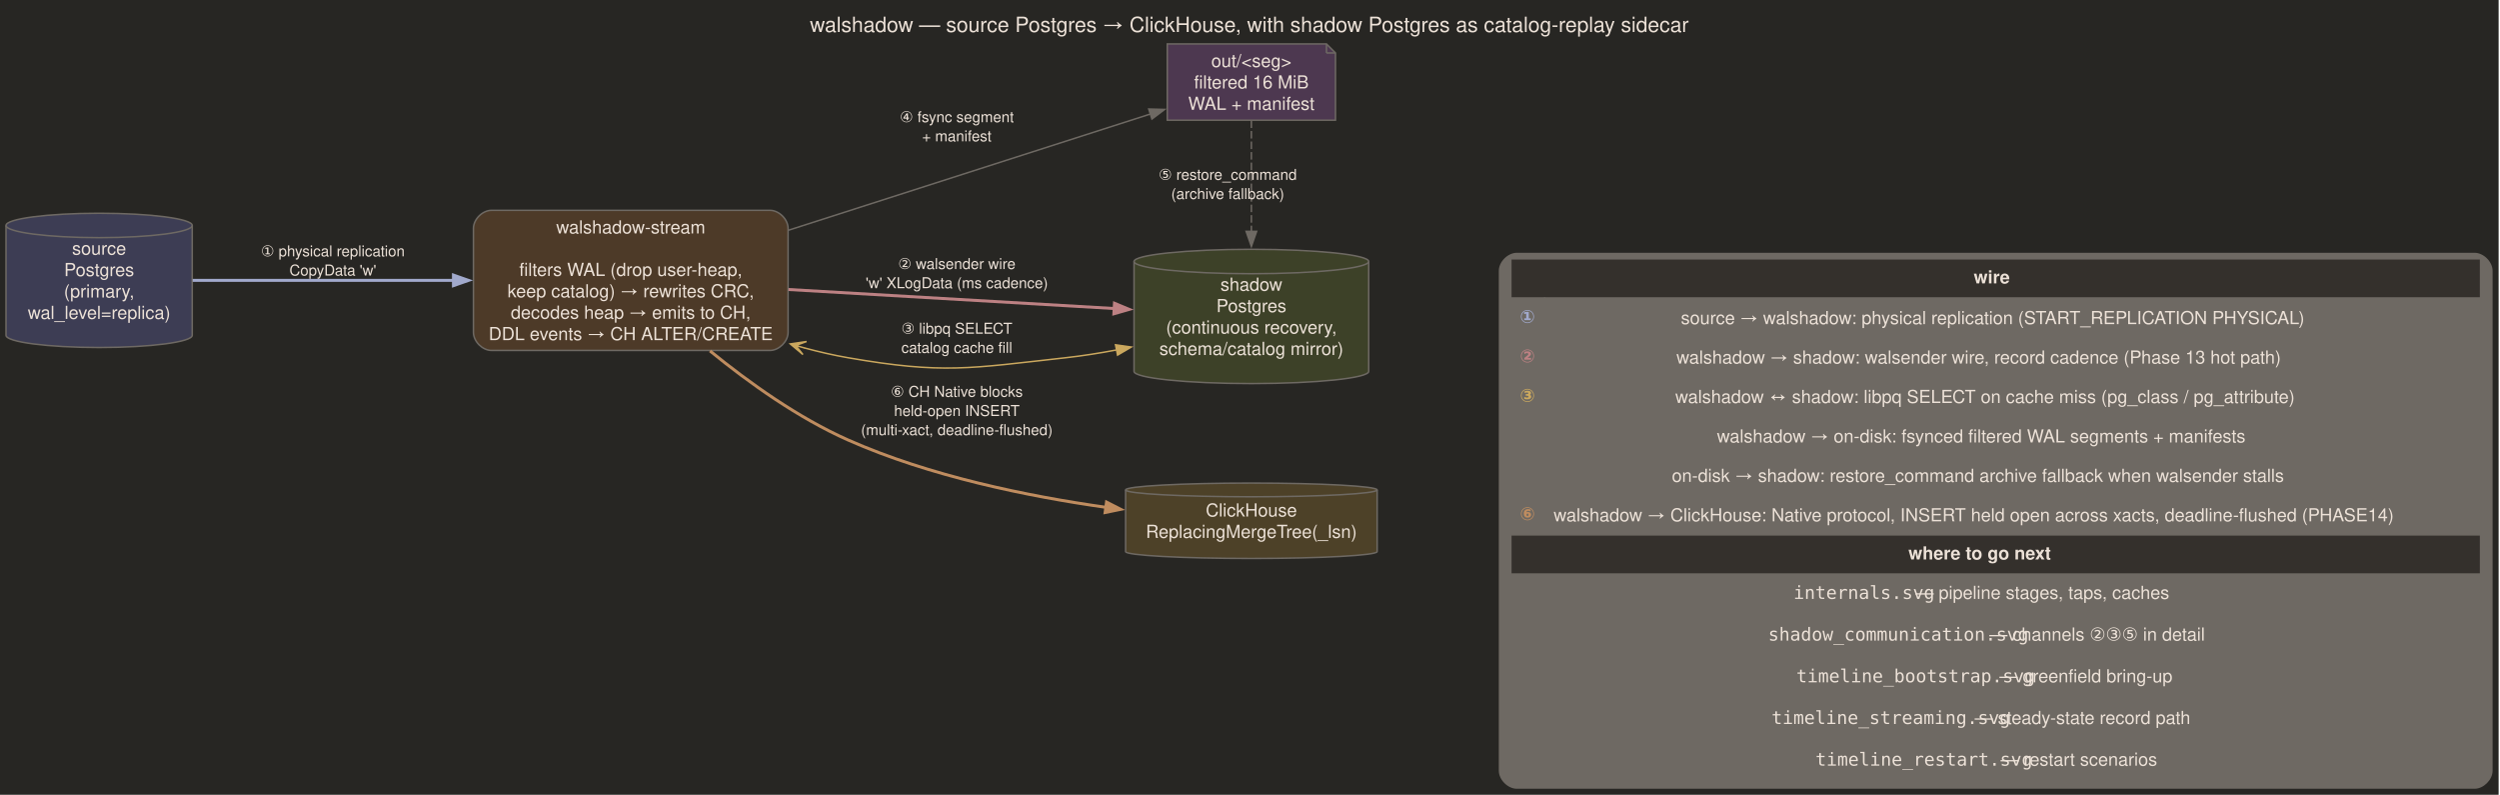
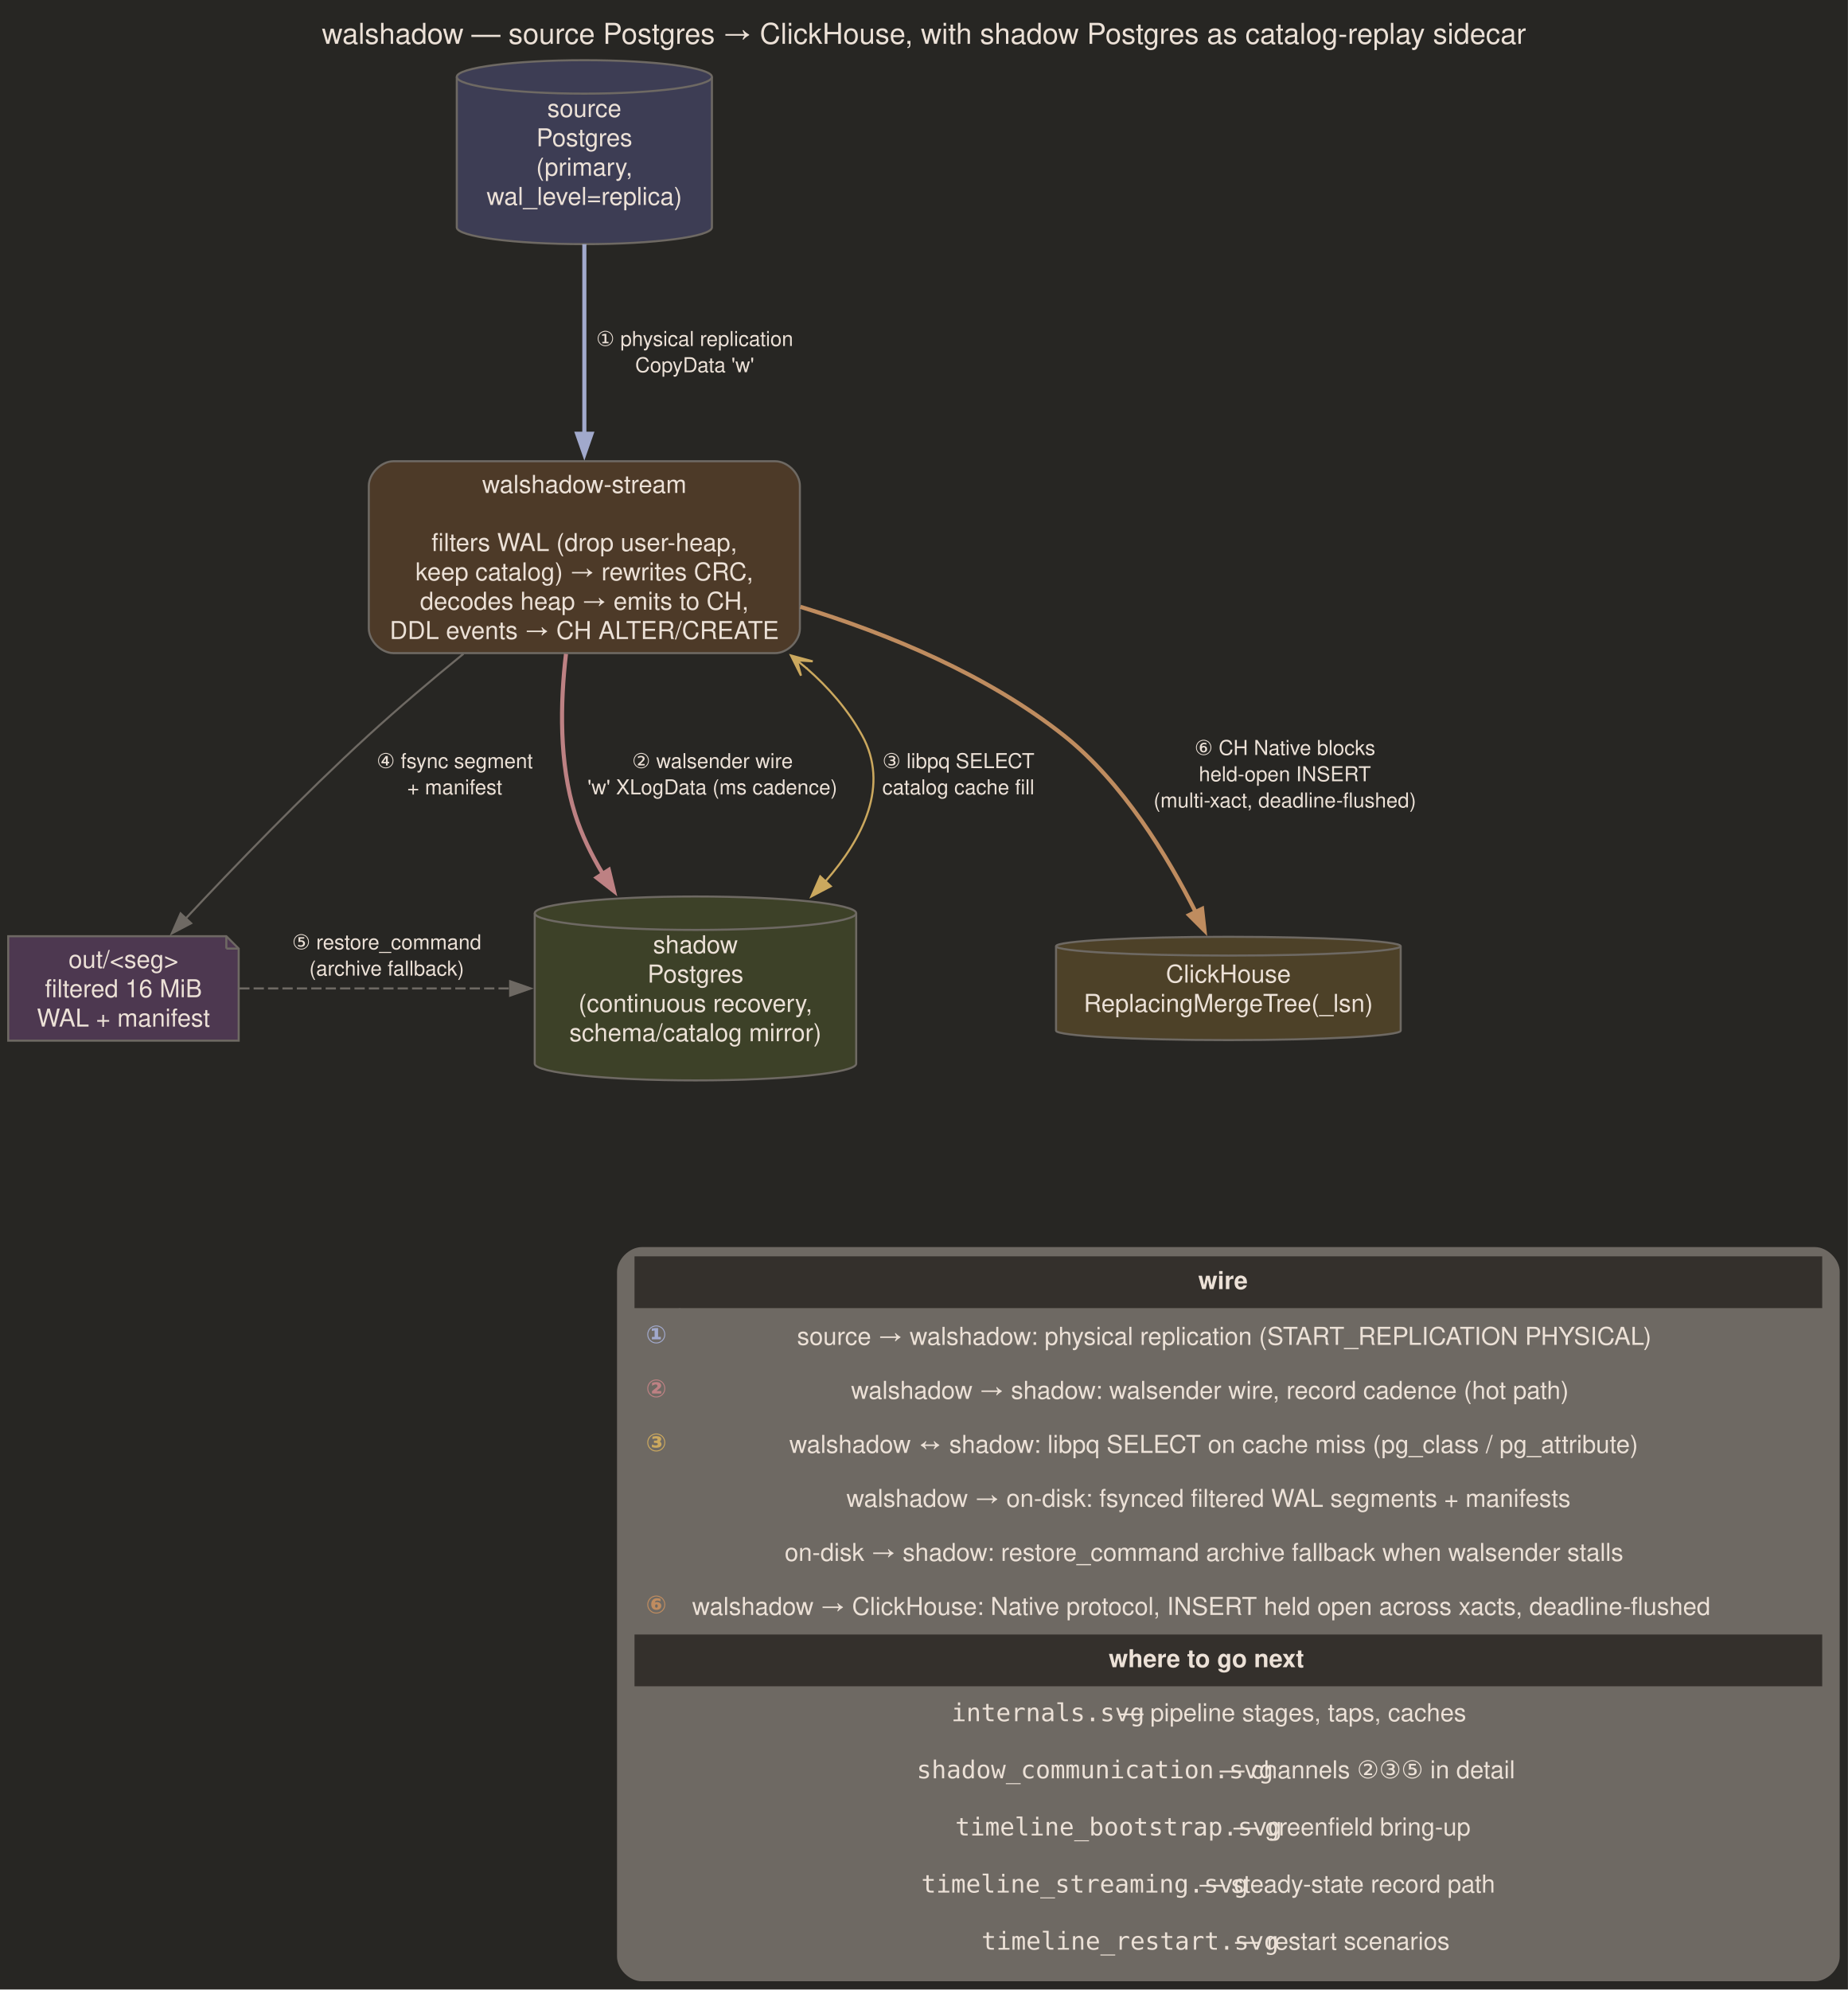
- <svg xmlns="http://www.w3.org/2000/svg" width="1664pt" height="529pt" viewBox="0.00 0.00 1664.00 529.00">
-   <g id="graph0" class="graph" transform="scale(1 1) rotate(0) translate(4 525)">
-     <polygon fill="#272623" stroke="none" points="-4,4 -4,-525 1659.75,-525 1659.75,4 -4,4" />
-     <text xml:space="preserve" text-anchor="middle" x="827.88" y="-503.7" font-family="Helvetica,sans-Serif" font-size="14.00" fill="#ece1d7">walshadow — source Postgres → ClickHouse, with shadow Postgres as catalog-replay sidecar</text>
+ <svg xmlns="http://www.w3.org/2000/svg" width="898pt" height="967pt" viewBox="0.00 0.00 898.00 967.00">
+   <g id="graph0" class="graph" transform="scale(1 1) rotate(0) translate(4 962.75)">
+     <polygon fill="#272623" stroke="none" points="-4,4 -4,-962.75 894.12,-962.75 894.12,4 -4,4" />
+     <text xml:space="preserve" text-anchor="middle" x="445.06" y="-941.45" font-family="Helvetica,sans-Serif" font-size="14.00" fill="#ece1d7">walshadow — source Postgres → ClickHouse, with shadow Postgres as catalog-replay sidecar</text>
    <g id="node1" class="node">
-       <path fill="#3d3d54" stroke="#6e6963" d="M124,-374.94C124,-379.42 96.21,-383.06 62,-383.06 27.79,-383.06 0,-379.42 0,-374.94 0,-374.94 0,-301.81 0,-301.81 0,-297.33 27.79,-293.69 62,-293.69 96.21,-293.69 124,-297.33 124,-301.81 124,-301.81 124,-374.94 124,-374.94" />
-       <path fill="none" stroke="#6e6963" d="M124,-374.94C124,-370.45 96.21,-366.81 62,-366.81 27.79,-366.81 0,-370.45 0,-374.94" />
-       <text xml:space="preserve" text-anchor="middle" x="62" y="-355.48" font-family="Helvetica,sans-Serif" font-size="12.00" fill="#ece1d7">source</text>
-       <text xml:space="preserve" text-anchor="middle" x="62" y="-341.23" font-family="Helvetica,sans-Serif" font-size="12.00" fill="#ece1d7">Postgres</text>
-       <text xml:space="preserve" text-anchor="middle" x="62" y="-326.98" font-family="Helvetica,sans-Serif" font-size="12.00" fill="#ece1d7">(primary,</text>
-       <text xml:space="preserve" text-anchor="middle" x="62" y="-312.73" font-family="Helvetica,sans-Serif" font-size="12.00" fill="#ece1d7">wal_level=replica)</text>
+       <path fill="#3d3d54" stroke="#6e6963" d="M342,-925.38C342,-929.86 314.21,-933.5 280,-933.5 245.79,-933.5 218,-929.86 218,-925.38 218,-925.38 218,-852.25 218,-852.25 218,-847.77 245.79,-844.12 280,-844.12 314.21,-844.12 342,-847.77 342,-852.25 342,-852.25 342,-925.38 342,-925.38" />
+       <path fill="none" stroke="#6e6963" d="M342,-925.38C342,-920.89 314.21,-917.25 280,-917.25 245.79,-917.25 218,-920.89 218,-925.38" />
+       <text xml:space="preserve" text-anchor="middle" x="280" y="-905.91" font-family="Helvetica,sans-Serif" font-size="12.00" fill="#ece1d7">source</text>
+       <text xml:space="preserve" text-anchor="middle" x="280" y="-891.66" font-family="Helvetica,sans-Serif" font-size="12.00" fill="#ece1d7">Postgres</text>
+       <text xml:space="preserve" text-anchor="middle" x="280" y="-877.41" font-family="Helvetica,sans-Serif" font-size="12.00" fill="#ece1d7">(primary,</text>
+       <text xml:space="preserve" text-anchor="middle" x="280" y="-863.16" font-family="Helvetica,sans-Serif" font-size="12.00" fill="#ece1d7">wal_level=replica)</text>
    </g>
    <g id="node2" class="node">
-       <path fill="#4d3a28" stroke="#6e6963" d="M508.75,-385C508.75,-385 323.25,-385 323.25,-385 317.25,-385 311.25,-379 311.25,-373 311.25,-373 311.25,-303.75 311.25,-303.75 311.25,-297.75 317.25,-291.75 323.25,-291.75 323.25,-291.75 508.75,-291.75 508.75,-291.75 514.75,-291.75 520.75,-297.75 520.75,-303.75 520.75,-303.75 520.75,-373 520.75,-373 520.75,-379 514.75,-385 508.75,-385" />
-       <text xml:space="preserve" text-anchor="middle" x="416" y="-369.6" font-family="Helvetica,sans-Serif" font-size="12.00" fill="#ece1d7">walshadow-stream</text>
-       <text xml:space="preserve" text-anchor="middle" x="416" y="-341.35" font-family="Helvetica,sans-Serif" font-size="12.00" fill="#ece1d7">filters WAL (drop user-heap,</text>
-       <text xml:space="preserve" text-anchor="middle" x="416" y="-327.1" font-family="Helvetica,sans-Serif" font-size="12.00" fill="#ece1d7">keep catalog) → rewrites CRC,</text>
-       <text xml:space="preserve" text-anchor="middle" x="416" y="-312.85" font-family="Helvetica,sans-Serif" font-size="12.00" fill="#ece1d7">decodes heap → emits to CH,</text>
-       <text xml:space="preserve" text-anchor="middle" x="416" y="-298.6" font-family="Helvetica,sans-Serif" font-size="12.00" fill="#ece1d7">DDL events → CH ALTER/CREATE</text>
+       <path fill="#4d3a28" stroke="#6e6963" d="M372.75,-738.62C372.75,-738.62 187.25,-738.62 187.25,-738.62 181.25,-738.62 175.25,-732.62 175.25,-726.62 175.25,-726.62 175.25,-657.38 175.25,-657.38 175.25,-651.38 181.25,-645.38 187.25,-645.38 187.25,-645.38 372.75,-645.38 372.75,-645.38 378.75,-645.38 384.75,-651.38 384.75,-657.38 384.75,-657.38 384.75,-726.62 384.75,-726.62 384.75,-732.62 378.75,-738.62 372.75,-738.62" />
+       <text xml:space="preserve" text-anchor="middle" x="280" y="-723.23" font-family="Helvetica,sans-Serif" font-size="12.00" fill="#ece1d7">walshadow-stream</text>
+       <text xml:space="preserve" text-anchor="middle" x="280" y="-694.98" font-family="Helvetica,sans-Serif" font-size="12.00" fill="#ece1d7">filters WAL (drop user-heap,</text>
+       <text xml:space="preserve" text-anchor="middle" x="280" y="-680.73" font-family="Helvetica,sans-Serif" font-size="12.00" fill="#ece1d7">keep catalog) → rewrites CRC,</text>
+       <text xml:space="preserve" text-anchor="middle" x="280" y="-666.48" font-family="Helvetica,sans-Serif" font-size="12.00" fill="#ece1d7">decodes heap → emits to CH,</text>
+       <text xml:space="preserve" text-anchor="middle" x="280" y="-652.23" font-family="Helvetica,sans-Serif" font-size="12.00" fill="#ece1d7">DDL events → CH ALTER/CREATE</text>
    </g>
    <g id="edge1" class="edge">
-       <path fill="none" stroke="#a1a9cc" stroke-width="2" d="M124.31,-338.38C172.11,-338.38 239.89,-338.38 297.98,-338.38" />
-       <polygon fill="#a1a9cc" stroke="#a1a9cc" stroke-width="2" points="297.95,-341.88 307.95,-338.38 297.95,-334.88 297.95,-341.88" />
-       <text xml:space="preserve" text-anchor="middle" x="217.62" y="-354.38" font-family="Helvetica,sans-Serif" font-size="10.00" fill="#ece1d7">① physical replication</text>
-       <text xml:space="preserve" text-anchor="middle" x="217.62" y="-341.62" font-family="Helvetica,sans-Serif" font-size="10.00" fill="#ece1d7">CopyData 'w'</text>
+       <path fill="none" stroke="#a1a9cc" stroke-width="2" d="M280,-844.09C280,-816.83 280,-781.4 280,-751.71" />
+       <polygon fill="#a1a9cc" stroke="#a1a9cc" stroke-width="2" points="283.5,-751.97 280,-741.97 276.5,-751.97 283.5,-751.97" />
+       <text xml:space="preserve" text-anchor="middle" x="333.62" y="-794.62" font-family="Helvetica,sans-Serif" font-size="10.00" fill="#ece1d7">① physical replication</text>
+       <text xml:space="preserve" text-anchor="middle" x="333.62" y="-781.88" font-family="Helvetica,sans-Serif" font-size="10.00" fill="#ece1d7">CopyData 'w'</text>
    </g>
    <g id="node3" class="node">
-       <polygon fill="#4d3850" stroke="#6e6963" points="879.25,-495.75 773.25,-495.75 773.25,-445 885.25,-445 885.25,-489.75 879.25,-495.75" />
-       <polyline fill="none" stroke="#6e6963" points="879.25,-495.75 879.25,-489.75" />
-       <polyline fill="none" stroke="#6e6963" points="885.25,-489.75 879.25,-489.75" />
-       <text xml:space="preserve" text-anchor="middle" x="829.25" y="-480.35" font-family="Helvetica,sans-Serif" font-size="12.00" fill="#ece1d7">out/&lt;seg&gt;</text>
-       <text xml:space="preserve" text-anchor="middle" x="829.25" y="-466.1" font-family="Helvetica,sans-Serif" font-size="12.00" fill="#ece1d7">filtered 16 MiB</text>
-       <text xml:space="preserve" text-anchor="middle" x="829.25" y="-451.85" font-family="Helvetica,sans-Serif" font-size="12.00" fill="#ece1d7">WAL + manifest</text>
+       <polygon fill="#4d3850" stroke="#6e6963" points="106,-507.81 0,-507.81 0,-457.06 112,-457.06 112,-501.81 106,-507.81" />
+       <polyline fill="none" stroke="#6e6963" points="106,-507.81 106,-501.81" />
+       <polyline fill="none" stroke="#6e6963" points="112,-501.81 106,-501.81" />
+       <text xml:space="preserve" text-anchor="middle" x="56" y="-492.41" font-family="Helvetica,sans-Serif" font-size="12.00" fill="#ece1d7">out/&lt;seg&gt;</text>
+       <text xml:space="preserve" text-anchor="middle" x="56" y="-478.16" font-family="Helvetica,sans-Serif" font-size="12.00" fill="#ece1d7">filtered 16 MiB</text>
+       <text xml:space="preserve" text-anchor="middle" x="56" y="-463.91" font-family="Helvetica,sans-Serif" font-size="12.00" fill="#ece1d7">WAL + manifest</text>
    </g>
    <g id="edge4" class="edge">
-       <path fill="none" stroke="#6e6963" d="M521.04,-371.77C596.73,-396.06 696.95,-428.23 762.01,-449.11" />
-       <polygon fill="#6e6963" stroke="#6e6963" points="760.9,-452.43 771.49,-452.16 763.04,-445.77 760.9,-452.43" />
-       <text xml:space="preserve" text-anchor="middle" x="633.12" y="-443.68" font-family="Helvetica,sans-Serif" font-size="10.00" fill="#ece1d7">④ fsync segment</text>
-       <text xml:space="preserve" text-anchor="middle" x="633.12" y="-430.93" font-family="Helvetica,sans-Serif" font-size="10.00" fill="#ece1d7">+ manifest</text>
+       <path fill="none" stroke="#6e6963" d="M221.24,-645.04C205.9,-632.51 189.58,-618.71 175,-605.38 143.43,-576.5 109.54,-541.32 86.04,-516.19" />
+       <polygon fill="#6e6963" stroke="#6e6963" points="88.89,-514.11 79.51,-509.18 83.77,-518.88 88.89,-514.11" />
+       <text xml:space="preserve" text-anchor="middle" x="217" y="-589.5" font-family="Helvetica,sans-Serif" font-size="10.00" fill="#ece1d7">④ fsync segment</text>
+       <text xml:space="preserve" text-anchor="middle" x="217" y="-576.75" font-family="Helvetica,sans-Serif" font-size="10.00" fill="#ece1d7">+ manifest</text>
    </g>
    <g id="node4" class="node">
-       <path fill="#3d4128" stroke="#6e6963" d="M907.38,-350.94C907.38,-355.42 872.36,-359.06 829.25,-359.06 786.14,-359.06 751.12,-355.42 751.12,-350.94 751.12,-350.94 751.12,-277.81 751.12,-277.81 751.12,-273.33 786.14,-269.69 829.25,-269.69 872.36,-269.69 907.38,-273.33 907.38,-277.81 907.38,-277.81 907.38,-350.94 907.38,-350.94" />
-       <path fill="none" stroke="#6e6963" d="M907.38,-350.94C907.38,-346.45 872.36,-342.81 829.25,-342.81 786.14,-342.81 751.12,-346.45 751.12,-350.94" />
-       <text xml:space="preserve" text-anchor="middle" x="829.25" y="-331.48" font-family="Helvetica,sans-Serif" font-size="12.00" fill="#ece1d7">shadow</text>
-       <text xml:space="preserve" text-anchor="middle" x="829.25" y="-317.23" font-family="Helvetica,sans-Serif" font-size="12.00" fill="#ece1d7">Postgres</text>
-       <text xml:space="preserve" text-anchor="middle" x="829.25" y="-302.98" font-family="Helvetica,sans-Serif" font-size="12.00" fill="#ece1d7">(continuous recovery,</text>
-       <text xml:space="preserve" text-anchor="middle" x="829.25" y="-288.73" font-family="Helvetica,sans-Serif" font-size="12.00" fill="#ece1d7">schema/catalog mirror)</text>
+       <path fill="#3d4128" stroke="#6e6963" d="M412.12,-519C412.12,-523.48 377.11,-527.12 334,-527.12 290.89,-527.12 255.88,-523.48 255.88,-519 255.88,-519 255.88,-445.88 255.88,-445.88 255.88,-441.39 290.89,-437.75 334,-437.75 377.11,-437.75 412.12,-441.39 412.12,-445.88 412.12,-445.88 412.12,-519 412.12,-519" />
+       <path fill="none" stroke="#6e6963" d="M412.12,-519C412.12,-514.52 377.11,-510.88 334,-510.88 290.89,-510.88 255.88,-514.52 255.88,-519" />
+       <text xml:space="preserve" text-anchor="middle" x="334" y="-499.54" font-family="Helvetica,sans-Serif" font-size="12.00" fill="#ece1d7">shadow</text>
+       <text xml:space="preserve" text-anchor="middle" x="334" y="-485.29" font-family="Helvetica,sans-Serif" font-size="12.00" fill="#ece1d7">Postgres</text>
+       <text xml:space="preserve" text-anchor="middle" x="334" y="-471.04" font-family="Helvetica,sans-Serif" font-size="12.00" fill="#ece1d7">(continuous recovery,</text>
+       <text xml:space="preserve" text-anchor="middle" x="334" y="-456.79" font-family="Helvetica,sans-Serif" font-size="12.00" fill="#ece1d7">schema/catalog mirror)</text>
    </g>
    <g id="edge2" class="edge">
-       <path fill="none" stroke="#bd8183" stroke-width="2" d="M521.04,-332.3C587.94,-328.4 673.99,-323.38 738,-319.64" />
-       <polygon fill="#bd8183" stroke="#bd8183" stroke-width="2" points="738.1,-323.14 747.88,-319.07 737.69,-316.15 738.1,-323.14" />
-       <text xml:space="preserve" text-anchor="middle" x="633.12" y="-345.93" font-family="Helvetica,sans-Serif" font-size="10.00" fill="#ece1d7">② walsender wire</text>
-       <text xml:space="preserve" text-anchor="middle" x="633.12" y="-333.18" font-family="Helvetica,sans-Serif" font-size="10.00" fill="#ece1d7">'w' XLogData (ms cadence)</text>
+       <path fill="none" stroke="#bd8183" stroke-width="2" d="M271.08,-645C268.26,-621.23 267.65,-592.07 275.5,-567.12 278.64,-557.15 283.44,-547.32 288.97,-538.11" />
+       <polygon fill="#bd8183" stroke="#bd8183" stroke-width="2" points="291.89,-540.05 294.37,-529.75 286.01,-536.25 291.89,-540.05" />
+       <text xml:space="preserve" text-anchor="middle" x="342.25" y="-589.5" font-family="Helvetica,sans-Serif" font-size="10.00" fill="#ece1d7">② walsender wire</text>
+       <text xml:space="preserve" text-anchor="middle" x="342.25" y="-576.75" font-family="Helvetica,sans-Serif" font-size="10.00" fill="#ece1d7">'w' XLogData (ms cadence)</text>
    </g>
    <g id="edge3" class="edge">
-       <path fill="none" stroke="#cba85e" d="M531.62,-293.42C541.36,-290.79 551.16,-288.54 560.75,-286.88 624.13,-275.86 641.56,-279.8 705.5,-286.88 716.57,-288.1 728.1,-289.93 739.47,-292.07" />
-       <polygon fill="#cba85e" stroke="#cba85e" points="522.24,-296.08 530.64,-289.02 525.88,-295.04 531.86,-293.35 531.86,-293.35 531.86,-293.35 525.88,-295.04 533.09,-297.68 522.24,-296.08" />
-       <polygon fill="#cba85e" stroke="#cba85e" points="738.79,-295.5 749.28,-294.01 740.15,-288.64 738.79,-295.5" />
-       <text xml:space="preserve" text-anchor="middle" x="633.12" y="-302.88" font-family="Helvetica,sans-Serif" font-size="10.00" fill="#ece1d7">③ libpq SELECT</text>
-       <text xml:space="preserve" text-anchor="middle" x="633.12" y="-290.12" font-family="Helvetica,sans-Serif" font-size="10.00" fill="#ece1d7">catalog cache fill</text>
+       <path fill="none" stroke="#cba85e" d="M387.94,-638.08C398.72,-628.64 408.18,-617.78 415,-605.38 428.24,-581.29 415.84,-555.8 397.1,-534.38" />
+       <polygon fill="#cba85e" stroke="#cba85e" points="380.41,-644.25 385.29,-634.43 383.33,-641.85 388.14,-637.91 388.14,-637.91 388.14,-637.91 383.33,-641.85 390.99,-641.39 380.41,-644.25" />
+       <polygon fill="#cba85e" stroke="#cba85e" points="399.77,-532.1 390.38,-527.18 394.65,-536.88 399.77,-532.1" />
+       <text xml:space="preserve" text-anchor="middle" x="461.77" y="-589.5" font-family="Helvetica,sans-Serif" font-size="10.00" fill="#ece1d7">③ libpq SELECT</text>
+       <text xml:space="preserve" text-anchor="middle" x="461.77" y="-576.75" font-family="Helvetica,sans-Serif" font-size="10.00" fill="#ece1d7">catalog cache fill</text>
    </g>
    <g id="node5" class="node">
-       <path fill="#4d4128" stroke="#6e6963" d="M913,-198.91C913,-201.42 875.46,-203.47 829.25,-203.47 783.04,-203.47 745.5,-201.42 745.5,-198.91 745.5,-198.91 745.5,-157.84 745.5,-157.84 745.5,-155.33 783.04,-153.28 829.25,-153.28 875.46,-153.28 913,-155.33 913,-157.84 913,-157.84 913,-198.91 913,-198.91" />
-       <path fill="none" stroke="#6e6963" d="M913,-198.91C913,-196.39 875.46,-194.34 829.25,-194.34 783.04,-194.34 745.5,-196.39 745.5,-198.91" />
-       <text xml:space="preserve" text-anchor="middle" x="829.25" y="-181.22" font-family="Helvetica,sans-Serif" font-size="12.00" fill="#ece1d7">ClickHouse</text>
-       <text xml:space="preserve" text-anchor="middle" x="829.25" y="-166.97" font-family="Helvetica,sans-Serif" font-size="12.00" fill="#ece1d7">ReplacingMergeTree(_lsn)</text>
+       <path fill="#4d4128" stroke="#6e6963" d="M676.75,-502.97C676.75,-505.49 639.21,-507.53 593,-507.53 546.79,-507.53 509.25,-505.49 509.25,-502.97 509.25,-502.97 509.25,-461.91 509.25,-461.91 509.25,-459.39 546.79,-457.34 593,-457.34 639.21,-457.34 676.75,-459.39 676.75,-461.91 676.75,-461.91 676.75,-502.97 676.75,-502.97" />
+       <path fill="none" stroke="#6e6963" d="M676.75,-502.97C676.75,-500.45 639.21,-498.41 593,-498.41 546.79,-498.41 509.25,-500.45 509.25,-502.97" />
+       <text xml:space="preserve" text-anchor="middle" x="593" y="-485.29" font-family="Helvetica,sans-Serif" font-size="12.00" fill="#ece1d7">ClickHouse</text>
+       <text xml:space="preserve" text-anchor="middle" x="593" y="-471.04" font-family="Helvetica,sans-Serif" font-size="12.00" fill="#ece1d7">ReplacingMergeTree(_lsn)</text>
    </g>
    <g id="edge6" class="edge">
-       <path fill="none" stroke="#bf8c5f" stroke-width="2" d="M468.76,-291.44C494.68,-270.3 527.56,-246.84 560.75,-232.12 614.96,-208.09 680.11,-194.71 732.54,-187.31" />
-       <polygon fill="#bf8c5f" stroke="#bf8c5f" stroke-width="2" points="732.8,-190.8 742.24,-186 731.86,-183.87 732.8,-190.8" />
-       <text xml:space="preserve" text-anchor="middle" x="633.12" y="-260.88" font-family="Helvetica,sans-Serif" font-size="10.00" fill="#ece1d7">⑥ CH Native blocks</text>
-       <text xml:space="preserve" text-anchor="middle" x="633.12" y="-248.12" font-family="Helvetica,sans-Serif" font-size="10.00" fill="#ece1d7">held-open INSERT</text>
-       <text xml:space="preserve" text-anchor="middle" x="633.12" y="-235.38" font-family="Helvetica,sans-Serif" font-size="10.00" fill="#ece1d7">(multi-xact, deadline-flushed)</text>
+       <path fill="none" stroke="#bf8c5f" stroke-width="2" d="M384.98,-667.89C427.86,-654.72 475.96,-634.79 513,-605.38 541.71,-582.57 563.54,-546.55 577.09,-519.55" />
+       <polygon fill="#bf8c5f" stroke="#bf8c5f" stroke-width="2" points="580.22,-521.12 581.41,-510.6 573.91,-518.08 580.22,-521.12" />
+       <text xml:space="preserve" text-anchor="middle" x="620.47" y="-595.88" font-family="Helvetica,sans-Serif" font-size="10.00" fill="#ece1d7">⑥ CH Native blocks</text>
+       <text xml:space="preserve" text-anchor="middle" x="620.47" y="-583.12" font-family="Helvetica,sans-Serif" font-size="10.00" fill="#ece1d7">held-open INSERT</text>
+       <text xml:space="preserve" text-anchor="middle" x="620.47" y="-570.38" font-family="Helvetica,sans-Serif" font-size="10.00" fill="#ece1d7">(multi-xact, deadline-flushed)</text>
    </g>
    <g id="edge5" class="edge">
-       <path fill="none" stroke="#6e6963" stroke-dasharray="5,2" d="M829.25,-444.79C829.25,-424.77 829.25,-396.17 829.25,-370.86" />
-       <polygon fill="#6e6963" stroke="#6e6963" points="832.75,-371.01 829.25,-361.01 825.75,-371.01 832.75,-371.01" />
-       <text xml:space="preserve" text-anchor="middle" x="813.5" y="-405.28" font-family="Helvetica,sans-Serif" font-size="10.00" fill="#ece1d7">⑤ restore_command</text>
-       <text xml:space="preserve" text-anchor="middle" x="813.5" y="-392.53" font-family="Helvetica,sans-Serif" font-size="10.00" fill="#ece1d7">(archive fallback)</text>
+       <path fill="none" stroke="#6e6963" stroke-dasharray="5,2" d="M112.26,-482.44C150.05,-482.44 200.68,-482.44 244.01,-482.44" />
+       <polygon fill="#6e6963" stroke="#6e6963" points="243.93,-485.94 253.93,-482.44 243.93,-478.94 243.93,-485.94" />
+       <text xml:space="preserve" text-anchor="middle" x="183.94" y="-501.44" font-family="Helvetica,sans-Serif" font-size="10.00" fill="#ece1d7">⑤ restore_command</text>
+       <text xml:space="preserve" text-anchor="middle" x="183.94" y="-488.69" font-family="Helvetica,sans-Serif" font-size="10.00" fill="#ece1d7">(archive fallback)</text>
    </g>
    <g id="node6" class="node">
-       <path fill="#6e6963" stroke="none" d="M1643.75,-356.75C1643.75,-356.75 1006,-356.75 1006,-356.75 1000,-356.75 994,-350.75 994,-344.75 994,-344.75 994,-12 994,-12 994,-6 1000,0 1006,0 1006,0 1643.75,0 1643.75,0 1649.75,0 1655.75,-6 1655.75,-12 1655.75,-12 1655.75,-344.75 1655.75,-344.75 1655.75,-350.75 1649.75,-356.75 1643.75,-356.75" />
-       <polygon fill="#34302c" stroke="none" points="1002,-326.5 1002,-352.75 1647.75,-352.75 1647.75,-326.5 1002,-326.5" />
-       <polygon fill="none" stroke="#6e6963" points="1002,-326.5 1002,-352.75 1647.75,-352.75 1647.75,-326.5 1002,-326.5" />
-       <text xml:space="preserve" text-anchor="start" x="1310.25" y="-336.35" font-family="Helvetica,sans-Serif" font-weight="bold" font-size="12.00" fill="#ece1d7">wire</text>
-       <polygon fill="none" stroke="#6e6963" points="1002,-300.25 1002,-326.5 1024.5,-326.5 1024.5,-300.25 1002,-300.25" />
-       <text xml:space="preserve" text-anchor="start" x="1008" y="-310.1" font-family="Helvetica,sans-Serif" font-weight="bold" font-size="12.00" fill="#a1a9cc">①</text>
-       <polygon fill="none" stroke="#6e6963" points="1024.5,-300.25 1024.5,-326.5 1647.75,-326.5 1647.75,-300.25 1024.5,-300.25" />
-       <text xml:space="preserve" text-anchor="start" x="1115.25" y="-309.25" font-family="Helvetica,sans-Serif" font-size="12.00" fill="#ece1d7">source → walshadow: physical replication (START_REPLICATION PHYSICAL)</text>
-       <polygon fill="none" stroke="#6e6963" points="1002,-274 1002,-300.25 1024.5,-300.25 1024.5,-274 1002,-274" />
-       <text xml:space="preserve" text-anchor="start" x="1008" y="-283.85" font-family="Helvetica,sans-Serif" font-weight="bold" font-size="12.00" fill="#bd8183">②</text>
-       <polygon fill="none" stroke="#6e6963" points="1024.5,-274 1024.5,-300.25 1647.75,-300.25 1647.75,-274 1024.5,-274" />
-       <text xml:space="preserve" text-anchor="start" x="1112.25" y="-283" font-family="Helvetica,sans-Serif" font-size="12.00" fill="#ece1d7">walshadow → shadow: walsender wire, record cadence (Phase 13 hot path)</text>
-       <polygon fill="none" stroke="#6e6963" points="1002,-247.75 1002,-274 1024.5,-274 1024.5,-247.75 1002,-247.75" />
-       <text xml:space="preserve" text-anchor="start" x="1008" y="-257.6" font-family="Helvetica,sans-Serif" font-weight="bold" font-size="12.00" fill="#cba85e">③</text>
-       <polygon fill="none" stroke="#6e6963" points="1024.5,-247.75 1024.5,-274 1647.75,-274 1647.75,-247.75 1024.5,-247.75" />
-       <text xml:space="preserve" text-anchor="start" x="1111.5" y="-256.75" font-family="Helvetica,sans-Serif" font-size="12.00" fill="#ece1d7">walshadow ↔ shadow: libpq SELECT on cache miss (pg_class / pg_attribute)</text>
-       <polygon fill="none" stroke="#6e6963" points="1002,-221.5 1002,-247.75 1024.5,-247.75 1024.5,-221.5 1002,-221.5" />
-       <text xml:space="preserve" text-anchor="start" x="1008" y="-231.35" font-family="Helvetica,sans-Serif" font-weight="bold" font-size="12.00" fill="#6e6963">④</text>
-       <polygon fill="none" stroke="#6e6963" points="1024.5,-221.5 1024.5,-247.75 1647.75,-247.75 1647.75,-221.5 1024.5,-221.5" />
-       <text xml:space="preserve" text-anchor="start" x="1139.25" y="-230.5" font-family="Helvetica,sans-Serif" font-size="12.00" fill="#ece1d7">walshadow → on-disk: fsynced filtered WAL segments + manifests</text>
-       <polygon fill="none" stroke="#6e6963" points="1002,-195.25 1002,-221.5 1024.5,-221.5 1024.5,-195.25 1002,-195.25" />
-       <text xml:space="preserve" text-anchor="start" x="1008" y="-205.1" font-family="Helvetica,sans-Serif" font-weight="bold" font-size="12.00" fill="#6e6963">⑤</text>
-       <polygon fill="none" stroke="#6e6963" points="1024.5,-195.25 1024.5,-221.5 1647.75,-221.5 1647.75,-195.25 1024.5,-195.25" />
-       <text xml:space="preserve" text-anchor="start" x="1109.25" y="-204.25" font-family="Helvetica,sans-Serif" font-size="12.00" fill="#ece1d7">on-disk → shadow: restore_command archive fallback when walsender stalls</text>
-       <polygon fill="none" stroke="#6e6963" points="1002,-169 1002,-195.25 1024.5,-195.25 1024.5,-169 1002,-169" />
-       <text xml:space="preserve" text-anchor="start" x="1008" y="-178.85" font-family="Helvetica,sans-Serif" font-weight="bold" font-size="12.00" fill="#bf8c5f">⑥</text>
-       <polygon fill="none" stroke="#6e6963" points="1024.5,-169 1024.5,-195.25 1647.75,-195.25 1647.75,-169 1024.5,-169" />
-       <text xml:space="preserve" text-anchor="start" x="1030.5" y="-178" font-family="Helvetica,sans-Serif" font-size="12.00" fill="#ece1d7">walshadow → ClickHouse: Native protocol, INSERT held open across xacts, deadline-flushed (PHASE14)</text>
-       <polygon fill="#34302c" stroke="none" points="1002,-142.75 1002,-169 1647.75,-169 1647.75,-142.75 1002,-142.75" />
-       <polygon fill="none" stroke="#6e6963" points="1002,-142.75 1002,-169 1647.75,-169 1647.75,-142.75 1002,-142.75" />
-       <text xml:space="preserve" text-anchor="start" x="1266.75" y="-152.6" font-family="Helvetica,sans-Serif" font-weight="bold" font-size="12.00" fill="#ece1d7">where to go next</text>
-       <polygon fill="none" stroke="#6e6963" points="1002,-115 1002,-142.75 1647.75,-142.75 1647.75,-115 1002,-115" />
-       <text xml:space="preserve" text-anchor="start" x="1190.25" y="-126.35" font-family="monospace" font-size="12.00" fill="#ece1d7">internals.svg</text>
-       <text xml:space="preserve" text-anchor="start" x="1268.25" y="-126.35" font-family="Helvetica,sans-Serif" font-size="12.00" fill="#ece1d7"> — pipeline stages, taps, caches</text>
-       <polygon fill="none" stroke="#6e6963" points="1002,-87.25 1002,-115 1647.75,-115 1647.75,-87.25 1002,-87.25" />
-       <text xml:space="preserve" text-anchor="start" x="1173.38" y="-98.6" font-family="monospace" font-size="12.00" fill="#ece1d7">shadow_communication.svg</text>
-       <text xml:space="preserve" text-anchor="start" x="1317.38" y="-98.6" font-family="Helvetica,sans-Serif" font-size="12.00" fill="#ece1d7"> — channels ②③⑤ in detail</text>
-       <polygon fill="none" stroke="#6e6963" points="1002,-59.5 1002,-87.25 1647.75,-87.25 1647.75,-59.5 1002,-59.5" />
-       <text xml:space="preserve" text-anchor="start" x="1192.12" y="-70.85" font-family="monospace" font-size="12.00" fill="#ece1d7">timeline_bootstrap.svg</text>
-       <text xml:space="preserve" text-anchor="start" x="1324.12" y="-70.85" font-family="Helvetica,sans-Serif" font-size="12.00" fill="#ece1d7"> — greenfield bring-up</text>
-       <polygon fill="none" stroke="#6e6963" points="1002,-31.75 1002,-59.5 1647.75,-59.5 1647.75,-31.75 1002,-31.75" />
-       <text xml:space="preserve" text-anchor="start" x="1175.62" y="-43.1" font-family="monospace" font-size="12.00" fill="#ece1d7">timeline_streaming.svg</text>
-       <text xml:space="preserve" text-anchor="start" x="1307.62" y="-43.1" font-family="Helvetica,sans-Serif" font-size="12.00" fill="#ece1d7"> — steady-state record path</text>
-       <polygon fill="none" stroke="#6e6963" points="1002,-4 1002,-31.75 1647.75,-31.75 1647.75,-4 1002,-4" />
-       <text xml:space="preserve" text-anchor="start" x="1204.88" y="-15.35" font-family="monospace" font-size="12.00" fill="#ece1d7">timeline_restart.svg</text>
-       <text xml:space="preserve" text-anchor="start" x="1324.88" y="-15.35" font-family="Helvetica,sans-Serif" font-size="12.00" fill="#ece1d7"> — restart scenarios</text>
+       <path fill="#6e6963" stroke="none" d="M878.12,-356.75C878.12,-356.75 307.88,-356.75 307.88,-356.75 301.88,-356.75 295.88,-350.75 295.88,-344.75 295.88,-344.75 295.88,-12 295.88,-12 295.88,-6 301.88,0 307.88,0 307.88,0 878.12,0 878.12,0 884.12,0 890.12,-6 890.12,-12 890.12,-12 890.12,-344.75 890.12,-344.75 890.12,-350.75 884.12,-356.75 878.12,-356.75" />
+       <polygon fill="#34302c" stroke="none" points="303.88,-326.5 303.88,-352.75 882.12,-352.75 882.12,-326.5 303.88,-326.5" />
+       <polygon fill="none" stroke="#6e6963" points="303.88,-326.5 303.88,-352.75 882.12,-352.75 882.12,-326.5 303.88,-326.5" />
+       <text xml:space="preserve" text-anchor="start" x="578.38" y="-336.35" font-family="Helvetica,sans-Serif" font-weight="bold" font-size="12.00" fill="#ece1d7">wire</text>
+       <polygon fill="none" stroke="#6e6963" points="303.88,-300.25 303.88,-326.5 326.38,-326.5 326.38,-300.25 303.88,-300.25" />
+       <text xml:space="preserve" text-anchor="start" x="309.88" y="-310.1" font-family="Helvetica,sans-Serif" font-weight="bold" font-size="12.00" fill="#a1a9cc">①</text>
+       <polygon fill="none" stroke="#6e6963" points="326.38,-300.25 326.38,-326.5 882.12,-326.5 882.12,-300.25 326.38,-300.25" />
+       <text xml:space="preserve" text-anchor="start" x="383.38" y="-309.25" font-family="Helvetica,sans-Serif" font-size="12.00" fill="#ece1d7">source → walshadow: physical replication (START_REPLICATION PHYSICAL)</text>
+       <polygon fill="none" stroke="#6e6963" points="303.88,-274 303.88,-300.25 326.38,-300.25 326.38,-274 303.88,-274" />
+       <text xml:space="preserve" text-anchor="start" x="309.88" y="-283.85" font-family="Helvetica,sans-Serif" font-weight="bold" font-size="12.00" fill="#bd8183">②</text>
+       <polygon fill="none" stroke="#6e6963" points="326.38,-274 326.38,-300.25 882.12,-300.25 882.12,-274 326.38,-274" />
+       <text xml:space="preserve" text-anchor="start" x="409.62" y="-283" font-family="Helvetica,sans-Serif" font-size="12.00" fill="#ece1d7">walshadow → shadow: walsender wire, record cadence (hot path)</text>
+       <polygon fill="none" stroke="#6e6963" points="303.88,-247.75 303.88,-274 326.38,-274 326.38,-247.75 303.88,-247.75" />
+       <text xml:space="preserve" text-anchor="start" x="309.88" y="-257.6" font-family="Helvetica,sans-Serif" font-weight="bold" font-size="12.00" fill="#cba85e">③</text>
+       <polygon fill="none" stroke="#6e6963" points="326.38,-247.75 326.38,-274 882.12,-274 882.12,-247.75 326.38,-247.75" />
+       <text xml:space="preserve" text-anchor="start" x="379.62" y="-256.75" font-family="Helvetica,sans-Serif" font-size="12.00" fill="#ece1d7">walshadow ↔ shadow: libpq SELECT on cache miss (pg_class / pg_attribute)</text>
+       <polygon fill="none" stroke="#6e6963" points="303.88,-221.5 303.88,-247.75 326.38,-247.75 326.38,-221.5 303.88,-221.5" />
+       <text xml:space="preserve" text-anchor="start" x="309.88" y="-231.35" font-family="Helvetica,sans-Serif" font-weight="bold" font-size="12.00" fill="#6e6963">④</text>
+       <polygon fill="none" stroke="#6e6963" points="326.38,-221.5 326.38,-247.75 882.12,-247.75 882.12,-221.5 326.38,-221.5" />
+       <text xml:space="preserve" text-anchor="start" x="407.38" y="-230.5" font-family="Helvetica,sans-Serif" font-size="12.00" fill="#ece1d7">walshadow → on-disk: fsynced filtered WAL segments + manifests</text>
+       <polygon fill="none" stroke="#6e6963" points="303.88,-195.25 303.88,-221.5 326.38,-221.5 326.38,-195.25 303.88,-195.25" />
+       <text xml:space="preserve" text-anchor="start" x="309.88" y="-205.1" font-family="Helvetica,sans-Serif" font-weight="bold" font-size="12.00" fill="#6e6963">⑤</text>
+       <polygon fill="none" stroke="#6e6963" points="326.38,-195.25 326.38,-221.5 882.12,-221.5 882.12,-195.25 326.38,-195.25" />
+       <text xml:space="preserve" text-anchor="start" x="377.38" y="-204.25" font-family="Helvetica,sans-Serif" font-size="12.00" fill="#ece1d7">on-disk → shadow: restore_command archive fallback when walsender stalls</text>
+       <polygon fill="none" stroke="#6e6963" points="303.88,-169 303.88,-195.25 326.38,-195.25 326.38,-169 303.88,-169" />
+       <text xml:space="preserve" text-anchor="start" x="309.88" y="-178.85" font-family="Helvetica,sans-Serif" font-weight="bold" font-size="12.00" fill="#bf8c5f">⑥</text>
+       <polygon fill="none" stroke="#6e6963" points="326.38,-169 326.38,-195.25 882.12,-195.25 882.12,-169 326.38,-169" />
+       <text xml:space="preserve" text-anchor="start" x="332.38" y="-178" font-family="Helvetica,sans-Serif" font-size="12.00" fill="#ece1d7">walshadow → ClickHouse: Native protocol, INSERT held open across xacts, deadline-flushed</text>
+       <polygon fill="#34302c" stroke="none" points="303.88,-142.75 303.88,-169 882.12,-169 882.12,-142.75 303.88,-142.75" />
+       <polygon fill="none" stroke="#6e6963" points="303.88,-142.75 303.88,-169 882.12,-169 882.12,-142.75 303.88,-142.75" />
+       <text xml:space="preserve" text-anchor="start" x="534.88" y="-152.6" font-family="Helvetica,sans-Serif" font-weight="bold" font-size="12.00" fill="#ece1d7">where to go next</text>
+       <polygon fill="none" stroke="#6e6963" points="303.88,-115 303.88,-142.75 882.12,-142.75 882.12,-115 303.88,-115" />
+       <text xml:space="preserve" text-anchor="start" x="458.38" y="-126.35" font-family="monospace" font-size="12.00" fill="#ece1d7">internals.svg</text>
+       <text xml:space="preserve" text-anchor="start" x="536.38" y="-126.35" font-family="Helvetica,sans-Serif" font-size="12.00" fill="#ece1d7"> — pipeline stages, taps, caches</text>
+       <polygon fill="none" stroke="#6e6963" points="303.88,-87.25 303.88,-115 882.12,-115 882.12,-87.25 303.88,-87.25" />
+       <text xml:space="preserve" text-anchor="start" x="441.5" y="-98.6" font-family="monospace" font-size="12.00" fill="#ece1d7">shadow_communication.svg</text>
+       <text xml:space="preserve" text-anchor="start" x="585.5" y="-98.6" font-family="Helvetica,sans-Serif" font-size="12.00" fill="#ece1d7"> — channels ②③⑤ in detail</text>
+       <polygon fill="none" stroke="#6e6963" points="303.88,-59.5 303.88,-87.25 882.12,-87.25 882.12,-59.5 303.88,-59.5" />
+       <text xml:space="preserve" text-anchor="start" x="460.25" y="-70.85" font-family="monospace" font-size="12.00" fill="#ece1d7">timeline_bootstrap.svg</text>
+       <text xml:space="preserve" text-anchor="start" x="592.25" y="-70.85" font-family="Helvetica,sans-Serif" font-size="12.00" fill="#ece1d7"> — greenfield bring-up</text>
+       <polygon fill="none" stroke="#6e6963" points="303.88,-31.75 303.88,-59.5 882.12,-59.5 882.12,-31.75 303.88,-31.75" />
+       <text xml:space="preserve" text-anchor="start" x="443.75" y="-43.1" font-family="monospace" font-size="12.00" fill="#ece1d7">timeline_streaming.svg</text>
+       <text xml:space="preserve" text-anchor="start" x="575.75" y="-43.1" font-family="Helvetica,sans-Serif" font-size="12.00" fill="#ece1d7"> — steady-state record path</text>
+       <polygon fill="none" stroke="#6e6963" points="303.88,-4 303.88,-31.75 882.12,-31.75 882.12,-4 303.88,-4" />
+       <text xml:space="preserve" text-anchor="start" x="473" y="-15.35" font-family="monospace" font-size="12.00" fill="#ece1d7">timeline_restart.svg</text>
+       <text xml:space="preserve" text-anchor="start" x="593" y="-15.35" font-family="Helvetica,sans-Serif" font-size="12.00" fill="#ece1d7"> — restart scenarios</text>
    </g>
  </g>
</svg>
